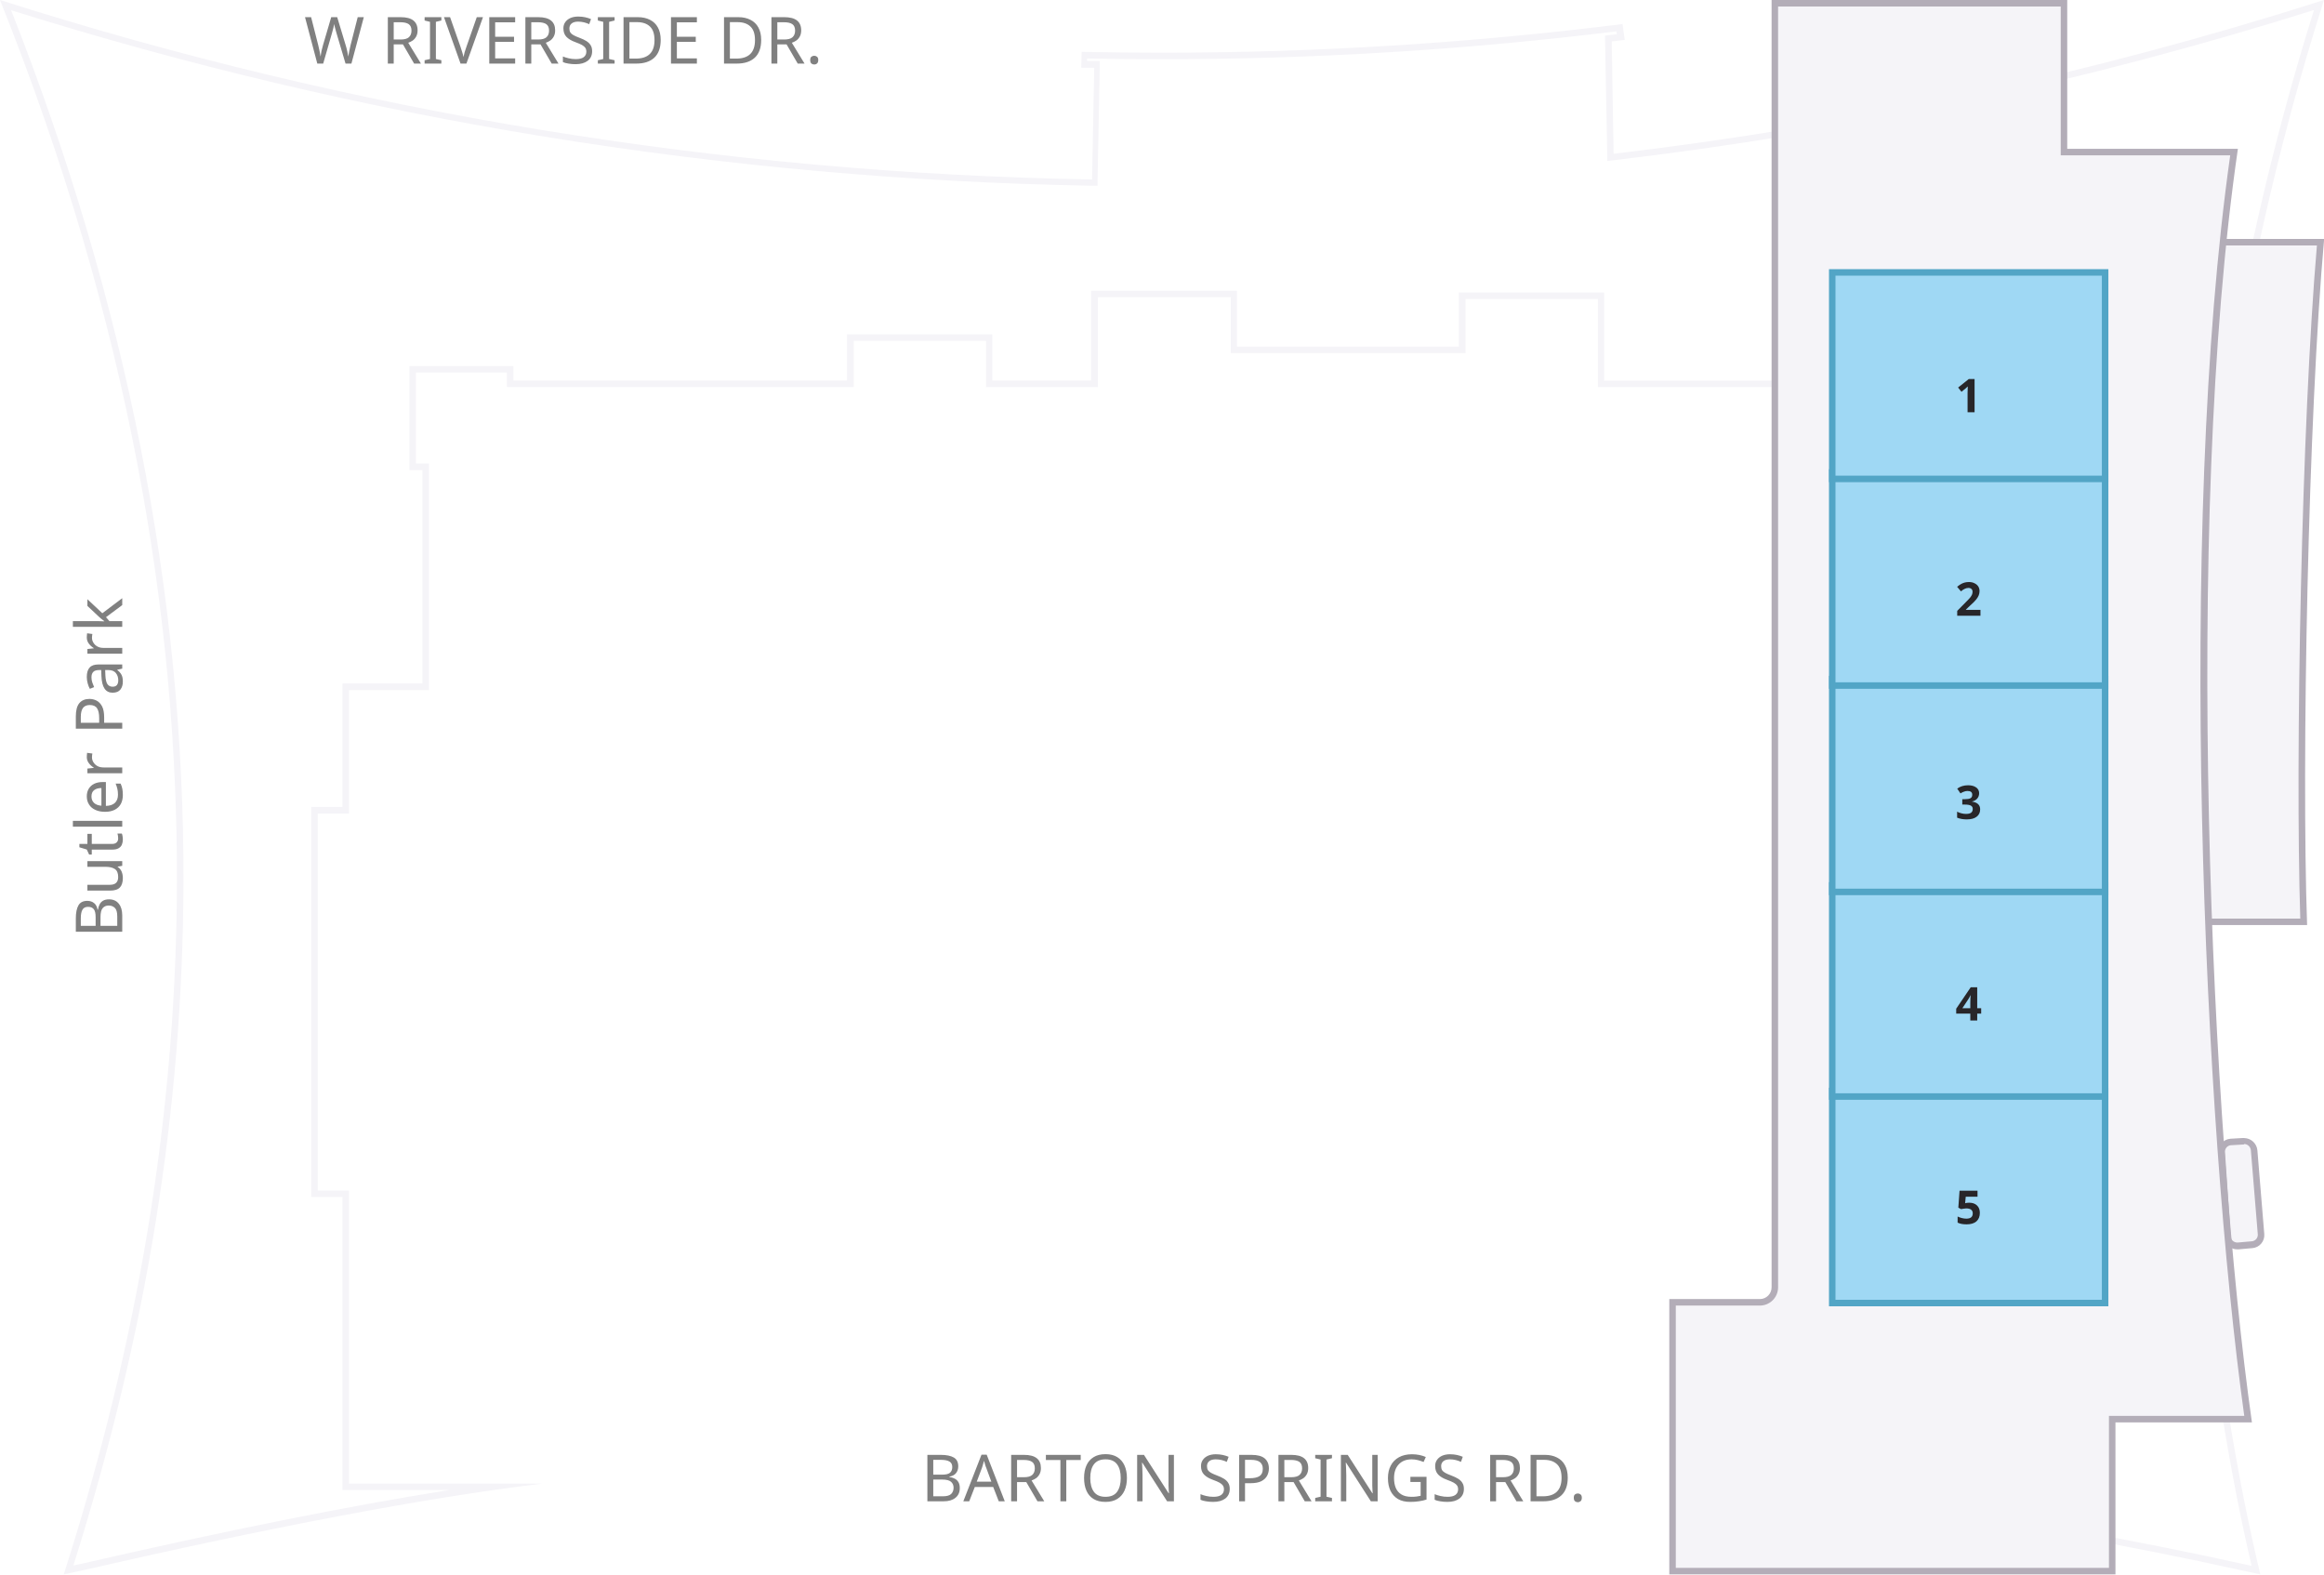
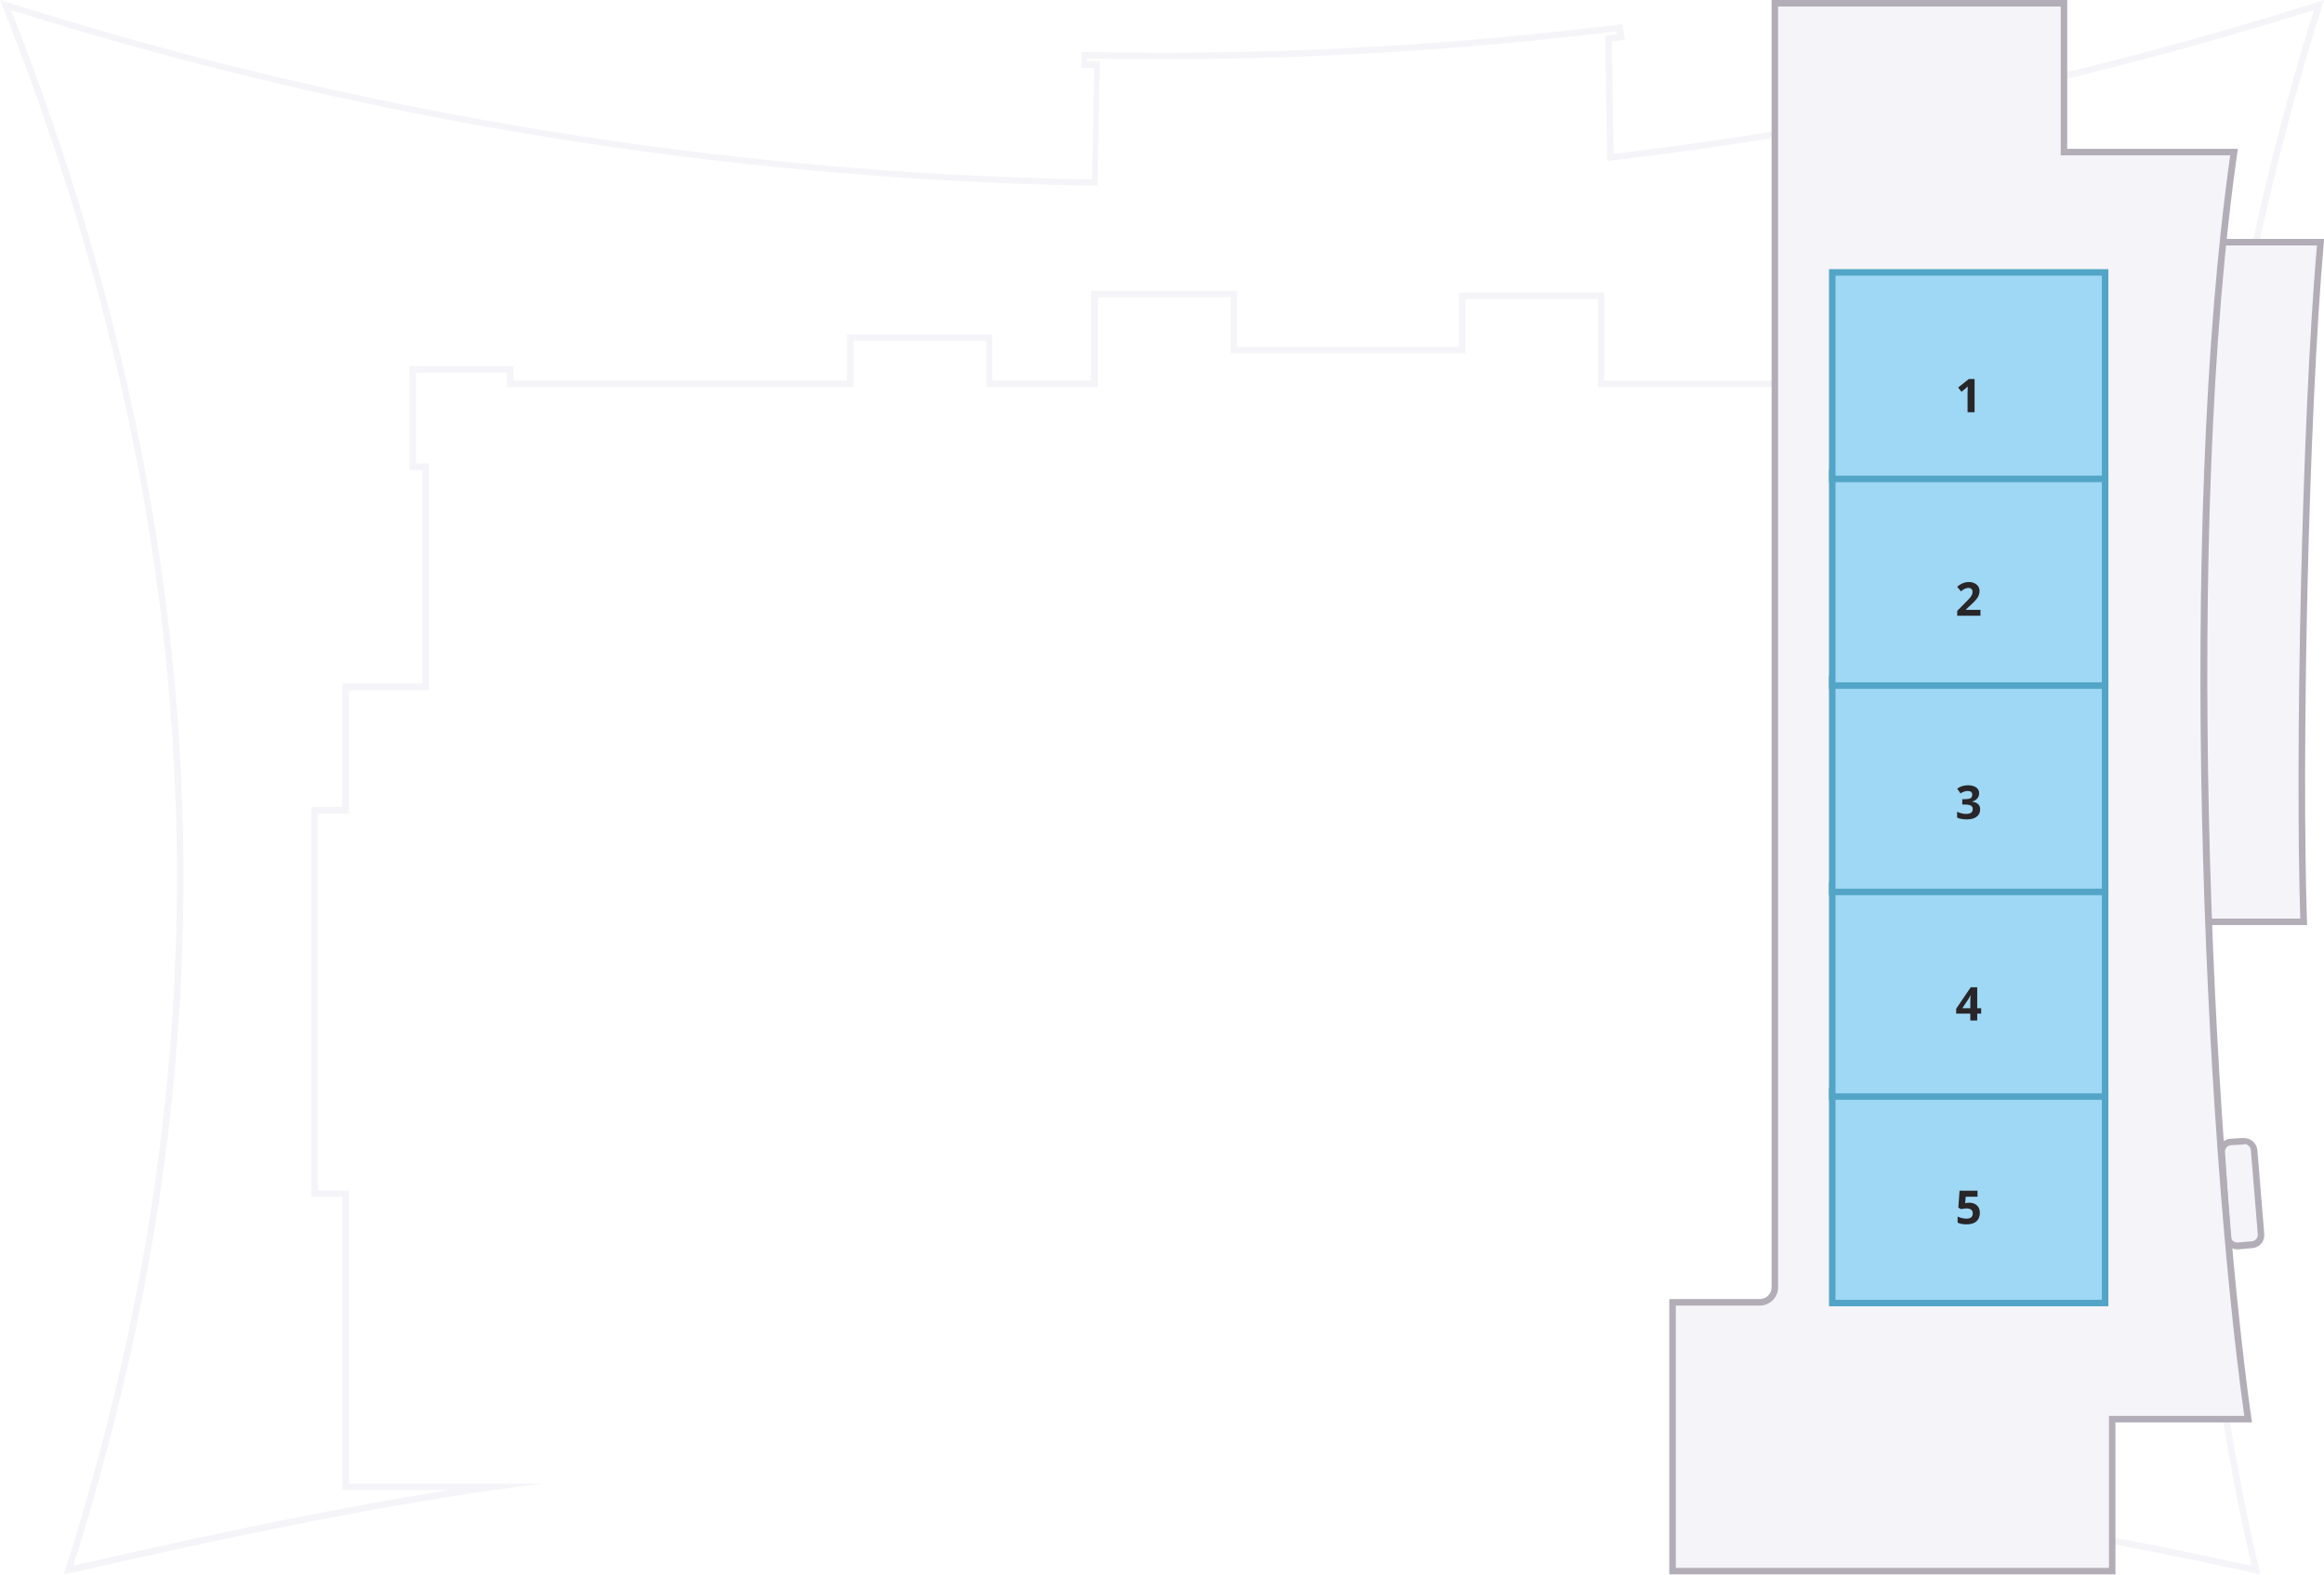
<svg xmlns="http://www.w3.org/2000/svg" id="map" viewBox="0 0 357.6 242.21" style="zoom: 1;">
  <defs>
    <style>.cls-1{fill:#f5f4f8;}.cls-2{fill:#b3adb8;}.cls-3{fill:#9fd8f4;stroke:#52a5c6;stroke-miterlimit:10;}.cls-4{font-size:7.15px;fill:#282629;font-family:OpenSans-Semibold, Open Sans;font-weight:700;}</style>
  </defs>
  <g id="clickable-Outdoor_Canopies" data-name="clickable-Outdoor Canopies">
    <path class="cls-1" d="M356.06,1.54C343,43.1,336.26,88.73,336,137.19c-.21,36.69,3.6,74.37,10.46,103.71l-1.39-.3c-7.87-1.74-16.4-3.45-26.08-5.21-.74-.18-15.15-3.61-29.28-6.18l24.62-.06h1V180.23H311V161.49h-8.49V108.69h8.16V76.3H298.49v-23H280.26v5.26H246.83V45H224.47v8.33H190.33v-8.6H167.89V58.54H152.69v-7.1H130.33v7.1H79V56.32H63v16h2v32.83H52.7v19H47.89v60H52.7v45.08H69.16c-15.49,2.46-34.46,6.26-56.61,11.35l-1.26.27c11.3-35.82,16.85-70.22,16.94-105.12.12-44.09-8.8-89.22-26.52-134.16a589.73,589.73,0,0,0,166.18,27l1,0,0-1,.33-17.19,0-1-1,0h-.95V9c3.81.08,7.66.11,11.46.11a574.49,574.49,0,0,0,70-4.29l.06.45h0l-.91.1-.9.11,0,.9.33,17.29,0,1.1,1.1-.13A588.41,588.41,0,0,0,356.06,1.54M357.6,0A584.74,584.74,0,0,1,248.29,23.66L248,6.37l2-.23-.33-2.44a570.84,570.84,0,0,1-70.81,4.41q-6.22,0-12.43-.13l-.06,2.44,2,0-.33,17.19A586,586,0,0,1,0,0C40,100,29.33,181.24,9.81,242.21l2.95-.63c28.16-6.46,52.55-11.16,70.66-13.33H53.7V183.17H48.89v-58H53.7v-19H66V71.31H64v-14H78v2.23h53.37v-7.1h20.36v7.1h17.21V45.73h20.44v8.6h36.13V46h20.36V59.54h35.43V54.29h16.24v23h12.15v30.4h-8.16v54.79H310v18.74h4.34v46.93l-37,.1c16.92,2.23,41.44,8.12,41.44,8.12,8.72,1.58,17.42,3.29,26.07,5.21l2.95.63C335.7,191.83,327.8,93.3,357.6,0Z" />
  </g>
  <path class="cls-1" d="M334.42,141.82 V37.26 h22.63 c-2.4,27.36 -3.42,79.85 -2.59,104.56 Z" font-family="Helvetica" font-size="10px" text-anchor="middle" />
  <path class="cls-2" d="M356.51,37.76c-2.35,27.32-3.36,78.79-2.56,103.56h-19V37.76h21.59m1.09-1H333.92V142.32H355c-.88-25,.17-78.2,2.62-105.56Z" />
  <path class="cls-1" d="M344.3,191.67a1.46,1.46,0,0,1-1.45-1.36L342,177.23a1.48,1.48,0,0,1,1.39-1.58l1.92-.11a1.58,1.58,0,0,1,1.63,1.42L348,189.84a1.52,1.52,0,0,1-1.37,1.63l-2.15.19Z" />
  <path class="cls-2" d="M345.35,176a1.07,1.07,0,0,1,1,1l1.06,12.88a1,1,0,0,1-.92,1.09l-2.15.19h-.09a1,1,0,0,1-1-.89l-.89-13.08a1,1,0,0,1,.92-1l1.91-.11h.06m0-1h-.12l-1.91.11a2,2,0,0,0-1.86,2.11l.89,13.08a2,2,0,0,0,2,1.83h.18l2.15-.19a2,2,0,0,0,1.83-2.17l-1.06-12.88a2.07,2.07,0,0,0-2-1.88Z" />
  <path class="cls-1" d="M257.36,241.71V200.36h13.43a2.31,2.31,0,0,0,2.31-2.31V.5h44.49V23.4h26.16c-8.35,58-4.14,150.08,2.16,194.93H325v23.38Z" />
  <path class="cls-2" d="M317.09,1V23.9h26.08c-8.21,57.86-4.08,149,2.16,193.93H324.51v23.38H257.86V200.86h12.93a2.81,2.81,0,0,0,2.81-2.81V1h43.49m1-1H272.6V198.05a1.81,1.81,0,0,1-1.81,1.81H256.86v42.35h68.65V218.83h21c-6.34-44.62-10.58-138.22-2.16-195.93H318.09V0Zm26.24,22.9h0Z" />
  <rect id="clickable-Meeting_Room_5" data-name="clickable-Meeting Room 5" class="cls-3" x="281.93" y="167.84" width="41.99" height="32.63" />
  <rect id="clickable-Meeting_Room_4" data-name="clickable-Meeting Room 4" class="cls-3" x="281.93" y="136.22" width="41.99" height="32.48" />
  <rect id="clickable-Meeting_Room_3" data-name="clickable-Meeting Room 3" class="cls-3" x="281.93" y="104.48" width="41.99" height="32.74" />
  <rect id="clickable-Meeting_Room_2" data-name="clickable-Meeting Room 2" class="cls-3" x="281.93" y="72.69" width="41.99" height="32.78" />
  <rect id="clickable-Meeting_Room_1" data-name="clickable-Meeting Room 1" class="cls-3" x="281.93" y="41.91" width="41.99" height="31.77" />
  <text class="cls-4" transform="translate(300.88 63.42)">1</text>
  <text class="cls-4" transform="translate(300.88 94.73)">2</text>
  <text class="cls-4" transform="translate(300.88 126)">3</text>
  <text class="cls-4" transform="translate(300.88 157)">4</text>
  <text class="cls-4" transform="translate(300.88 188.3)">5</text>
-   <text stroke="none" style="outline-style: none;" id="text2" stroke-width="1px" x="86.72px" text-rendering="geometricPrecision" font-family="Sans Serif" fill="grey" font-size="10px" y="9.781px" transform="" text-anchor="middle">W RIVERSIDE DR.</text>
-   <text stroke="none" style="outline-style:none;" id="text1" stroke-width="1px" x="26.308px" text-rendering="geometricPrecision" font-family="Sans Serif" fill="grey" font-size="10px" y="133.041px" transform="rotate(270 15.10156 129.3359)" text-anchor="middle">Butler Park</text>
-   <text stroke="none" style="outline-style:none;" id="text3" stroke-width="1px" x="192.929px" text-rendering="geometricPrecision" font-family="Sans Serif" fill="grey" font-size="10px" y="230.967px" transform="" text-anchor="middle">BARTON SPRINGS RD.</text>
</svg>
